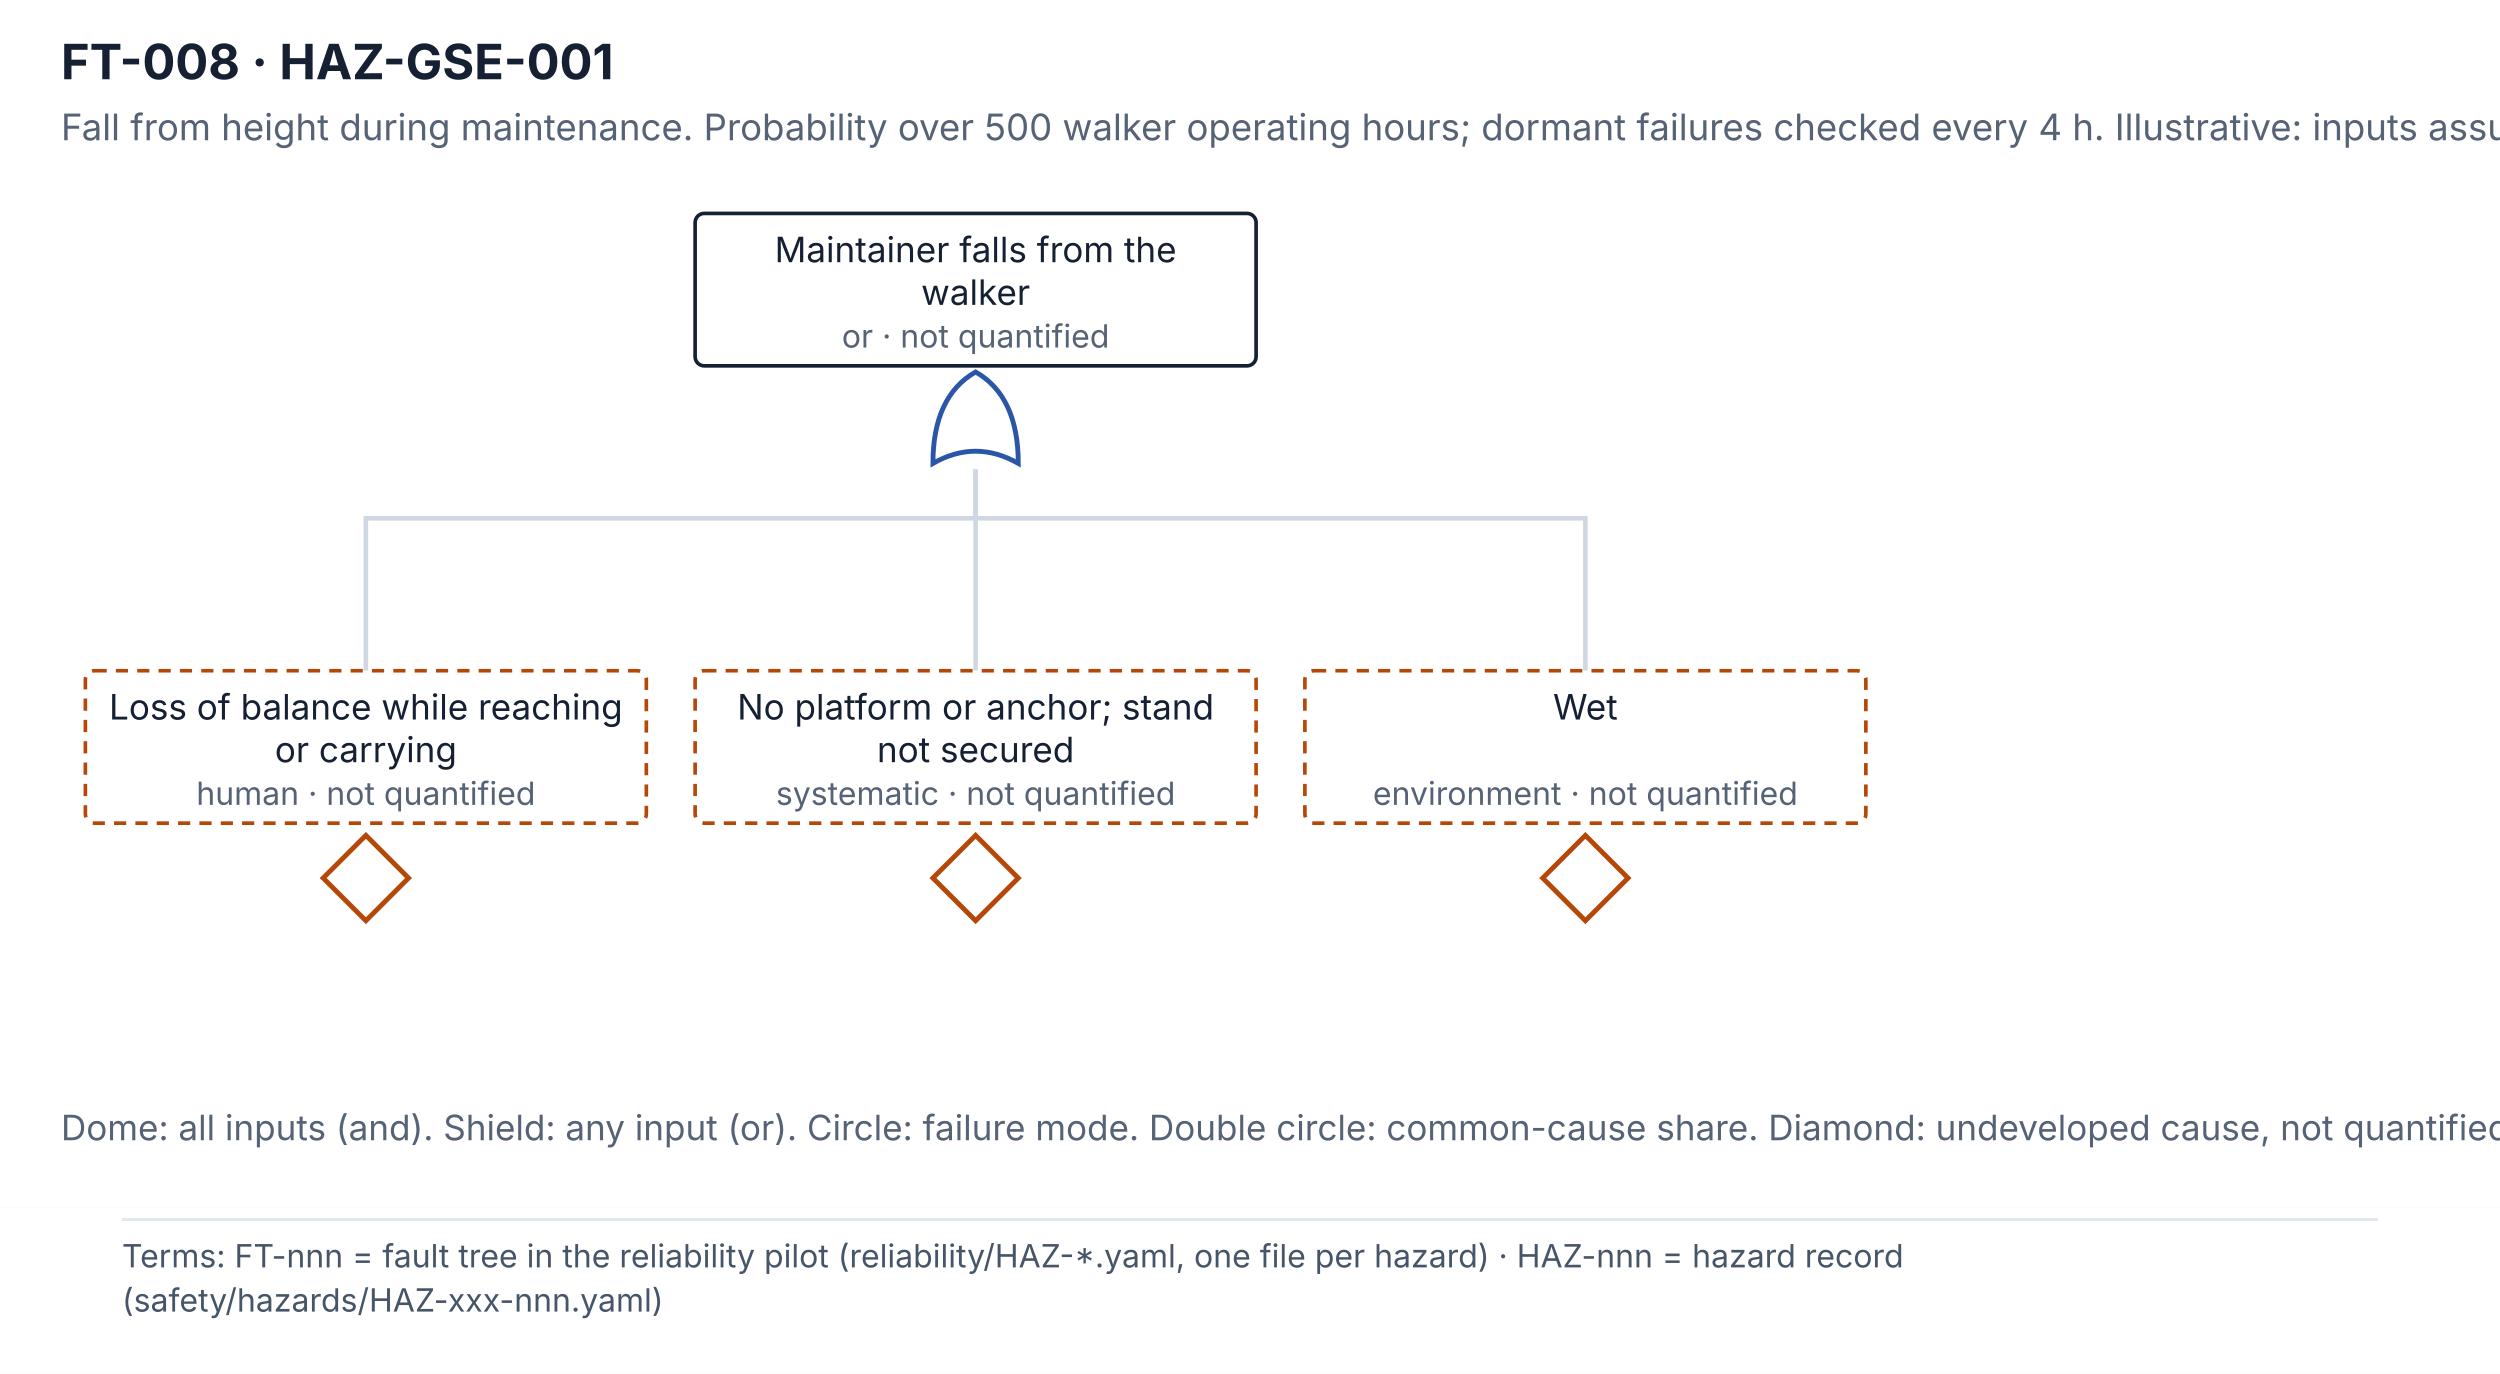
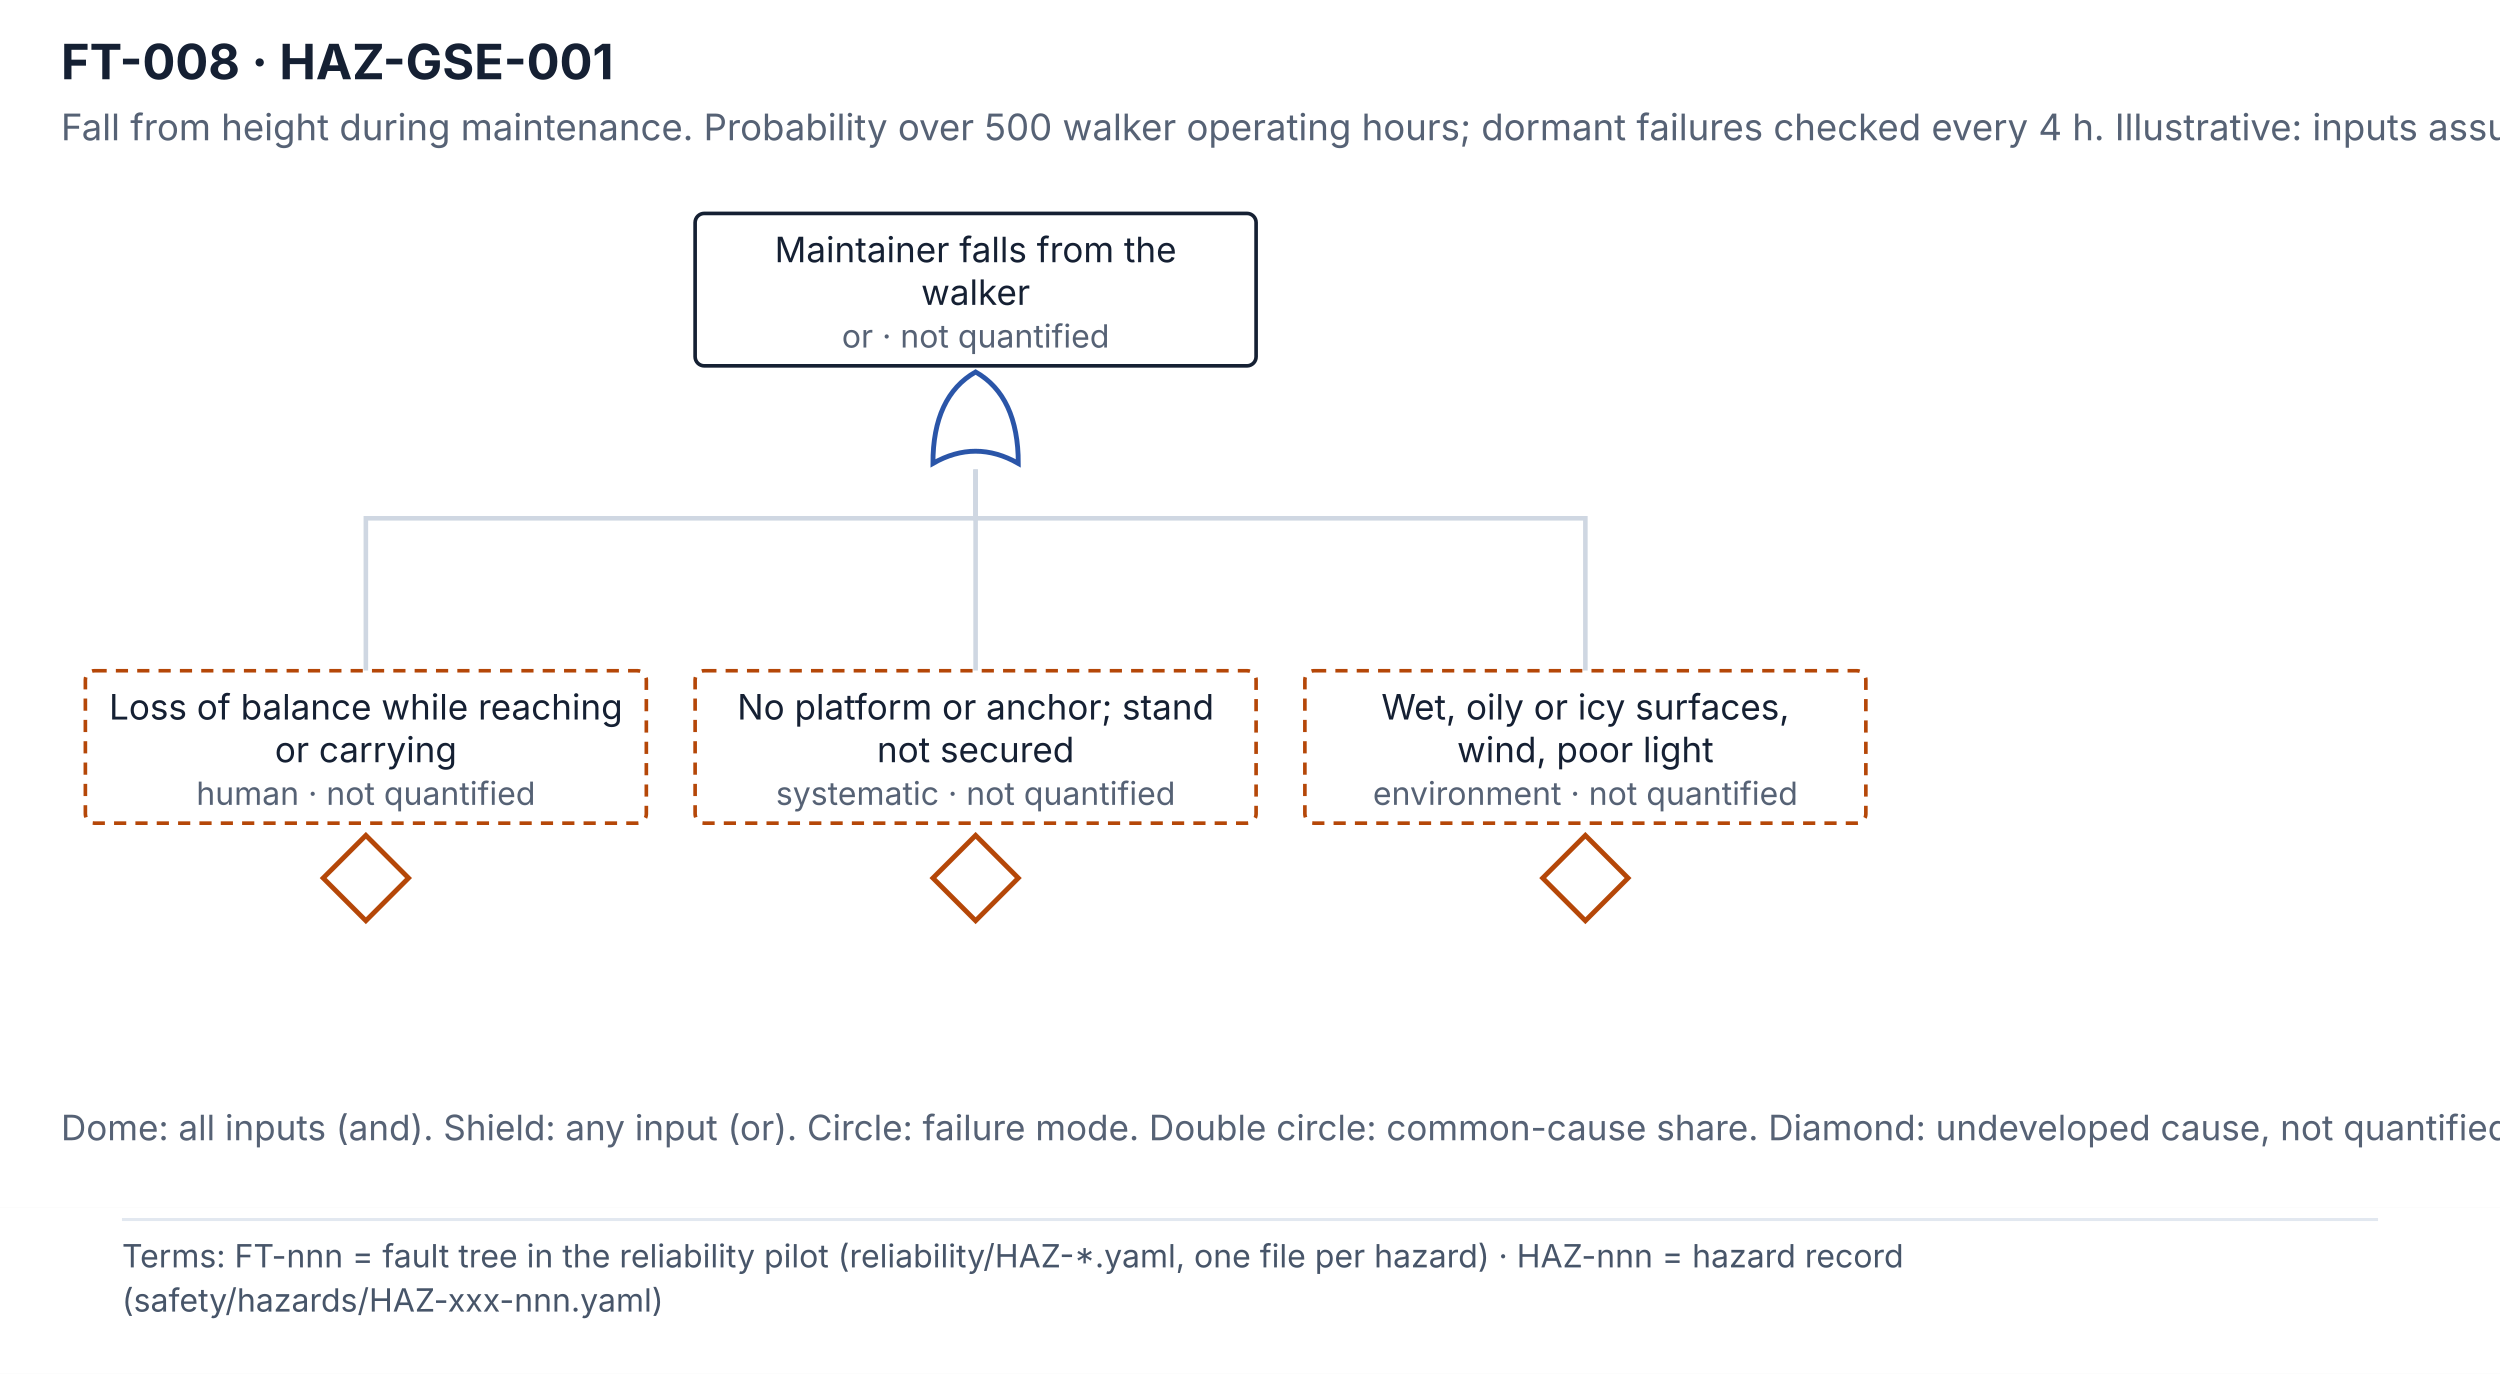
<svg xmlns="http://www.w3.org/2000/svg" viewBox="0 0 820 450.6" width="820" height="450.6" font-family="Inter, 'Segoe UI', Helvetica, Arial, sans-serif">
  <rect width="820" height="396" fill="#ffffff" />
  <text x="20" y="26" font-size="16" font-weight="700" fill="#152033">FT-008 · HAZ-GSE-001</text>
  <text x="20" y="46" font-size="12" fill="#566275">Fall from height during maintenance. Probability over 500 walker operating hours; dormant failures checked every 4 h. Illustrative: inputs assumed.</text>
  <path d="M320.0 154 V170 H120.0 V220" fill="none" stroke="#cfd7e2" stroke-width="1.5" />
  <path d="M320.0 154 V170 H320.0 V220" fill="none" stroke="#cfd7e2" stroke-width="1.5" />
  <path d="M320.0 154 V170 H520.0 V220" fill="none" stroke="#cfd7e2" stroke-width="1.5" />
  <rect x="28.0" y="220" width="184" height="50" rx="3" fill="#ffffff" stroke="#b54708" stroke-width="1.2" stroke-dasharray="4 3" />
  <text x="120.0" y="236" font-size="11.5" fill="#152033" text-anchor="middle">Loss of balance while reaching</text>
  <text x="120.0" y="250" font-size="11.5" fill="#152033" text-anchor="middle">or carrying</text>
  <text x="120.0" y="264" font-size="10.5" fill="#566275" text-anchor="middle">human · not quantified</text>
  <path d="M120.0 274 L134.0 288 L120.0 302 L106.0 288 Z" fill="#ffffff" stroke="#b54708" stroke-width="1.6" />
  <rect x="228.0" y="220" width="184" height="50" rx="3" fill="#ffffff" stroke="#b54708" stroke-width="1.2" stroke-dasharray="4 3" />
  <text x="320.0" y="236" font-size="11.5" fill="#152033" text-anchor="middle">No platform or anchor; stand</text>
  <text x="320.0" y="250" font-size="11.5" fill="#152033" text-anchor="middle">not secured</text>
  <text x="320.0" y="264" font-size="10.5" fill="#566275" text-anchor="middle">systematic · not quantified</text>
  <path d="M320.0 274 L334.0 288 L320.0 302 L306.0 288 Z" fill="#ffffff" stroke="#b54708" stroke-width="1.6" />
  <rect x="428.0" y="220" width="184" height="50" rx="3" fill="#ffffff" stroke="#b54708" stroke-width="1.2" stroke-dasharray="4 3" />
-   <text x="520.0" y="236" font-size="11.5" fill="#152033" text-anchor="middle">Wet</text>
+   <text x="520.0" y="236" font-size="11.5" fill="#152033" text-anchor="middle">Wet, oily or icy surfaces,</text>
+   <text x="520.0" y="250" font-size="11.5" fill="#152033" text-anchor="middle">wind, poor light</text>
  <text x="520.0" y="264" font-size="10.5" fill="#566275" text-anchor="middle">environment · not quantified</text>
  <path d="M520.0 274 L534.0 288 L520.0 302 L506.0 288 Z" fill="#ffffff" stroke="#b54708" stroke-width="1.6" />
  <rect x="228.0" y="70" width="184" height="50" rx="3" fill="#ffffff" stroke="#152033" stroke-width="1.2" />
  <text x="320.0" y="86" font-size="11.5" fill="#152033" text-anchor="middle">Maintainer falls from the</text>
  <text x="320.0" y="100" font-size="11.5" fill="#152033" text-anchor="middle">walker</text>
  <text x="320.0" y="114" font-size="10.5" fill="#566275" text-anchor="middle">or · not quantified</text>
  <path d="M306.0 152 Q306.0 130 320.0 122 Q334.0 130 334.0 152 Q320.0 144 306.0 152 Z" fill="#ffffff" stroke="#2a55a8" stroke-width="1.6" />
  <text x="20" y="374" font-size="11.5" fill="#566275">Dome: all inputs (and). Shield: any input (or). Circle: failure mode. Double circle: common-cause share. Diamond: undeveloped cause, not quantified. ×n: n identical copies.</text>
  <g class="terms" data-base-h="396">
    <rect x="0" y="396" width="820" height="54.6" fill="#FFFFFF" />
    <line x1="40" y1="400" x2="780" y2="400" stroke="#E2E8F0" stroke-width="1" />
    <text x="40" y="415.7" font-size="10.5" fill="#475569" font-family="Inter, 'Segoe UI', Helvetica, Arial, sans-serif">Terms: FT-nnn = fault tree in the reliability pilot (reliability/HAZ-*.yaml, one file per hazard) · HAZ-nnn = hazard record</text>
    <text x="40" y="430.2" font-size="10.5" fill="#475569" font-family="Inter, 'Segoe UI', Helvetica, Arial, sans-serif">(safety/hazards/HAZ-xxx-nnn.yaml)</text>
  </g>
</svg>
